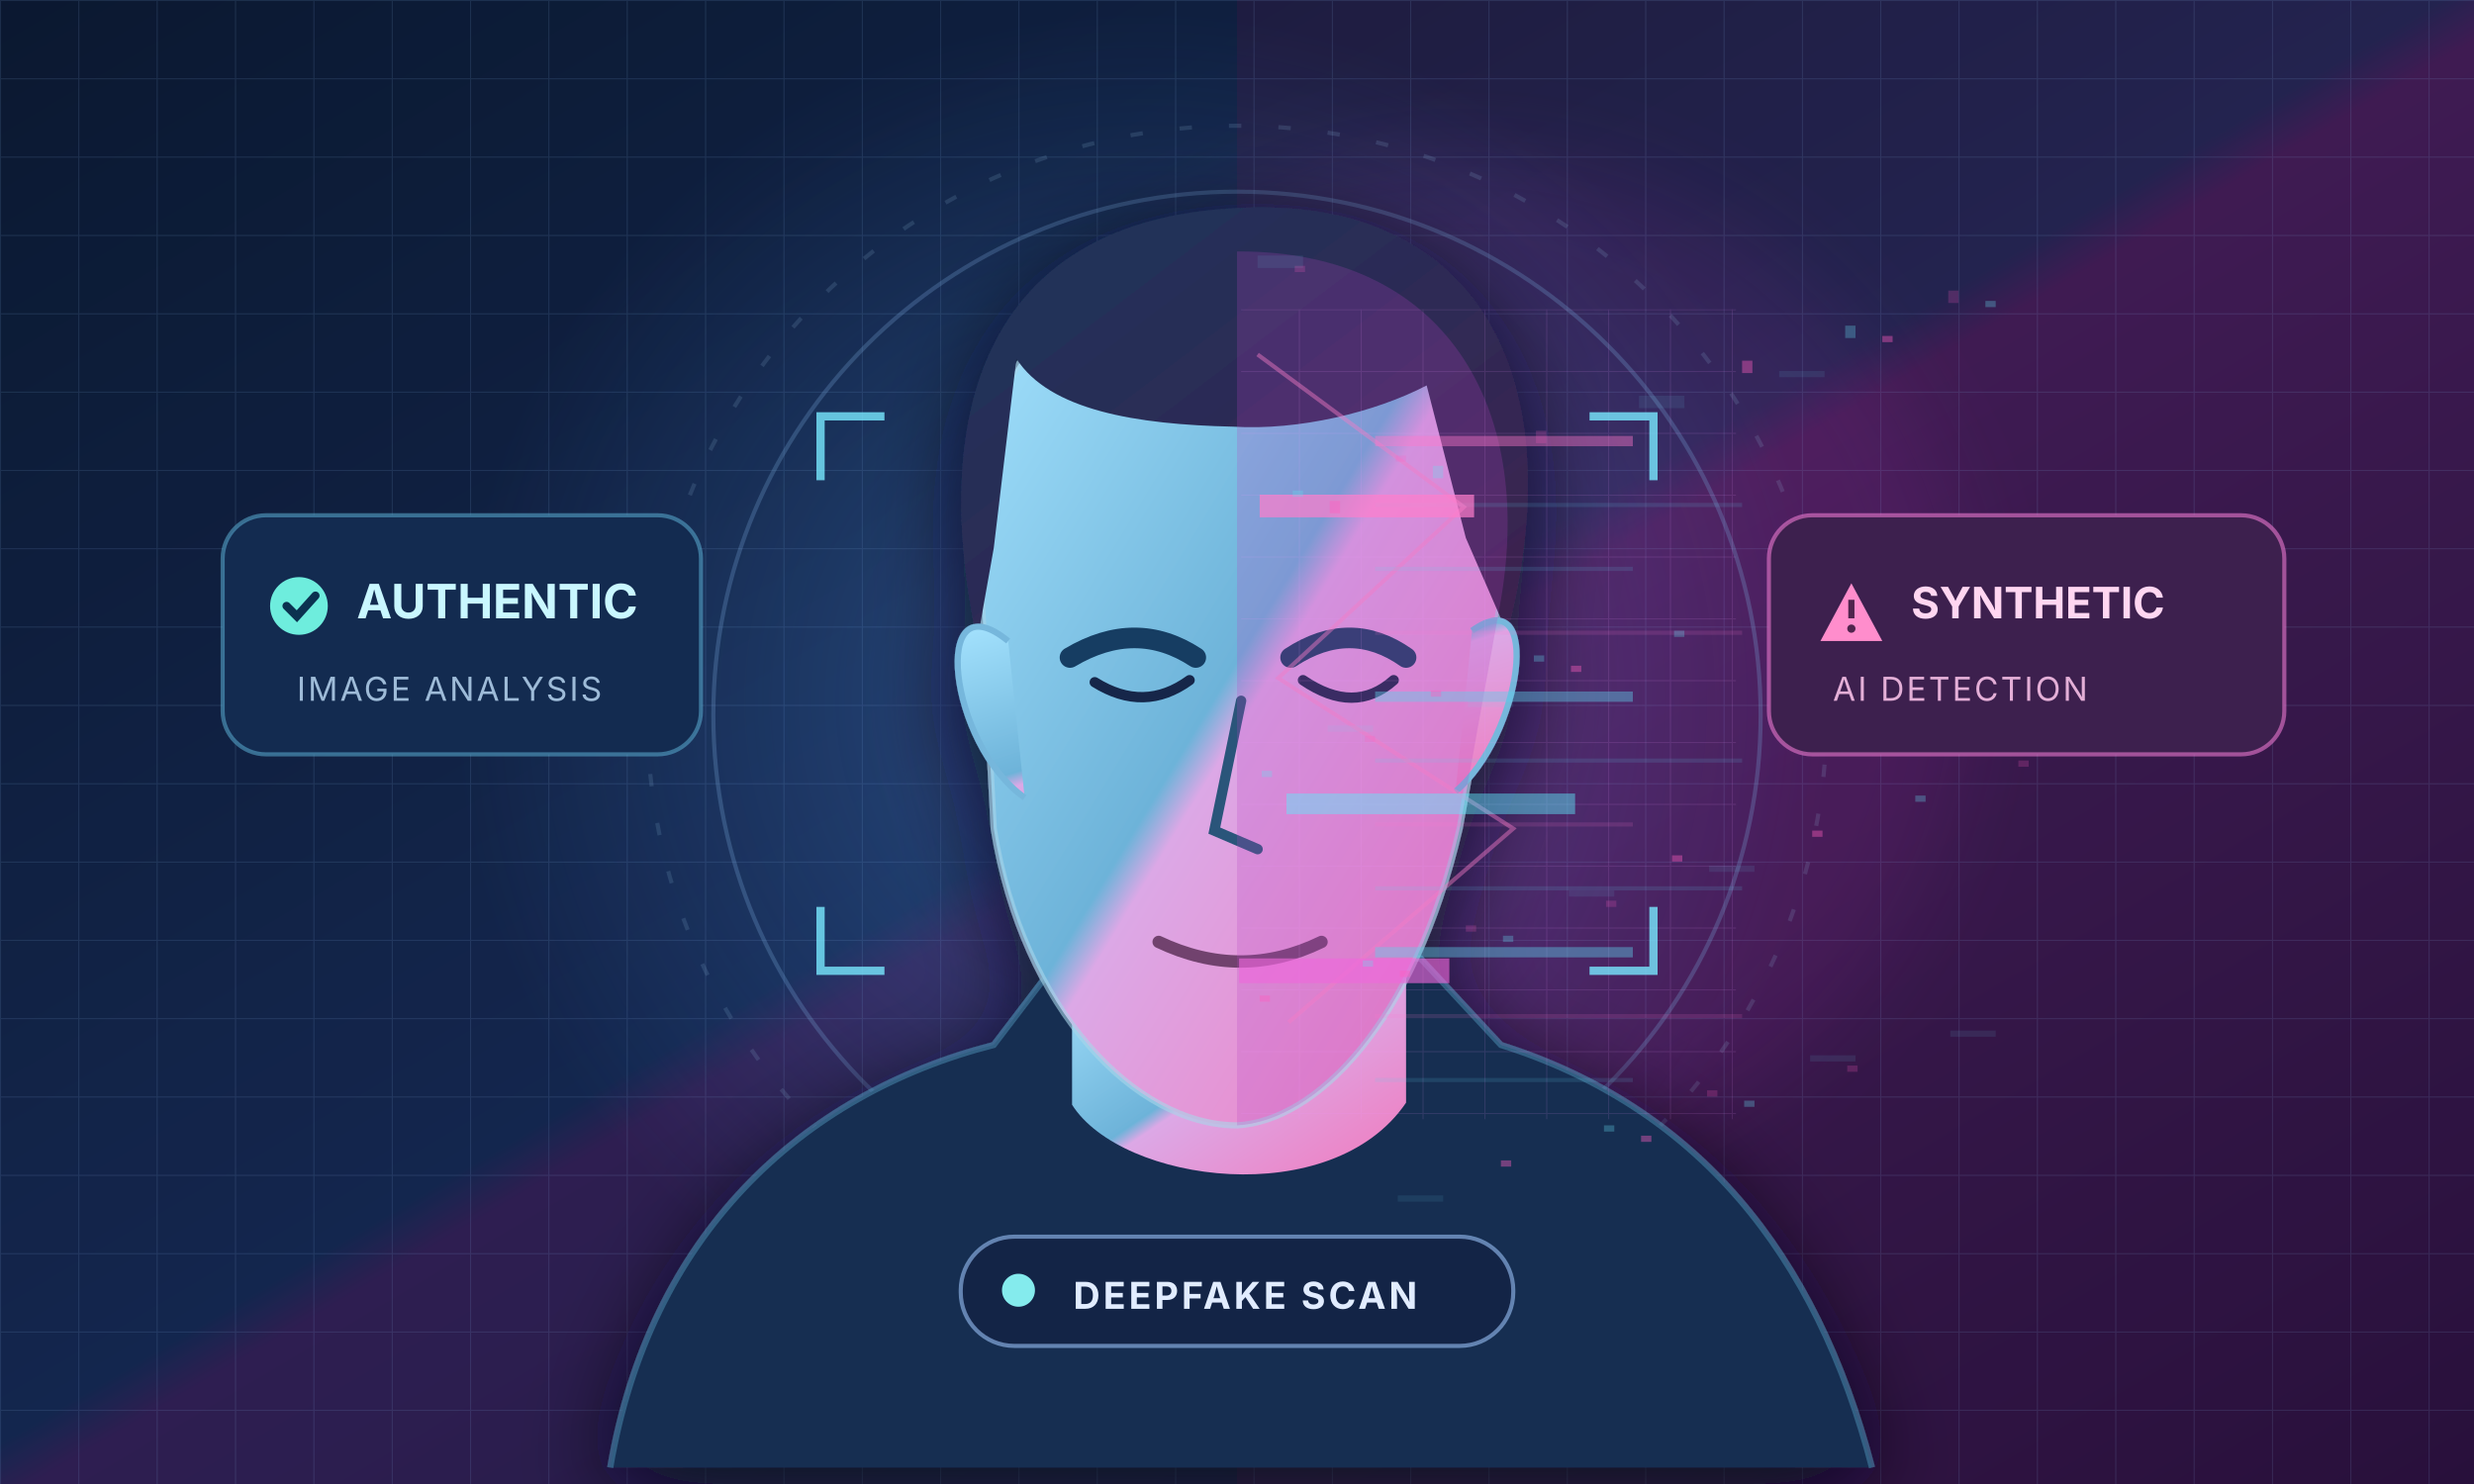
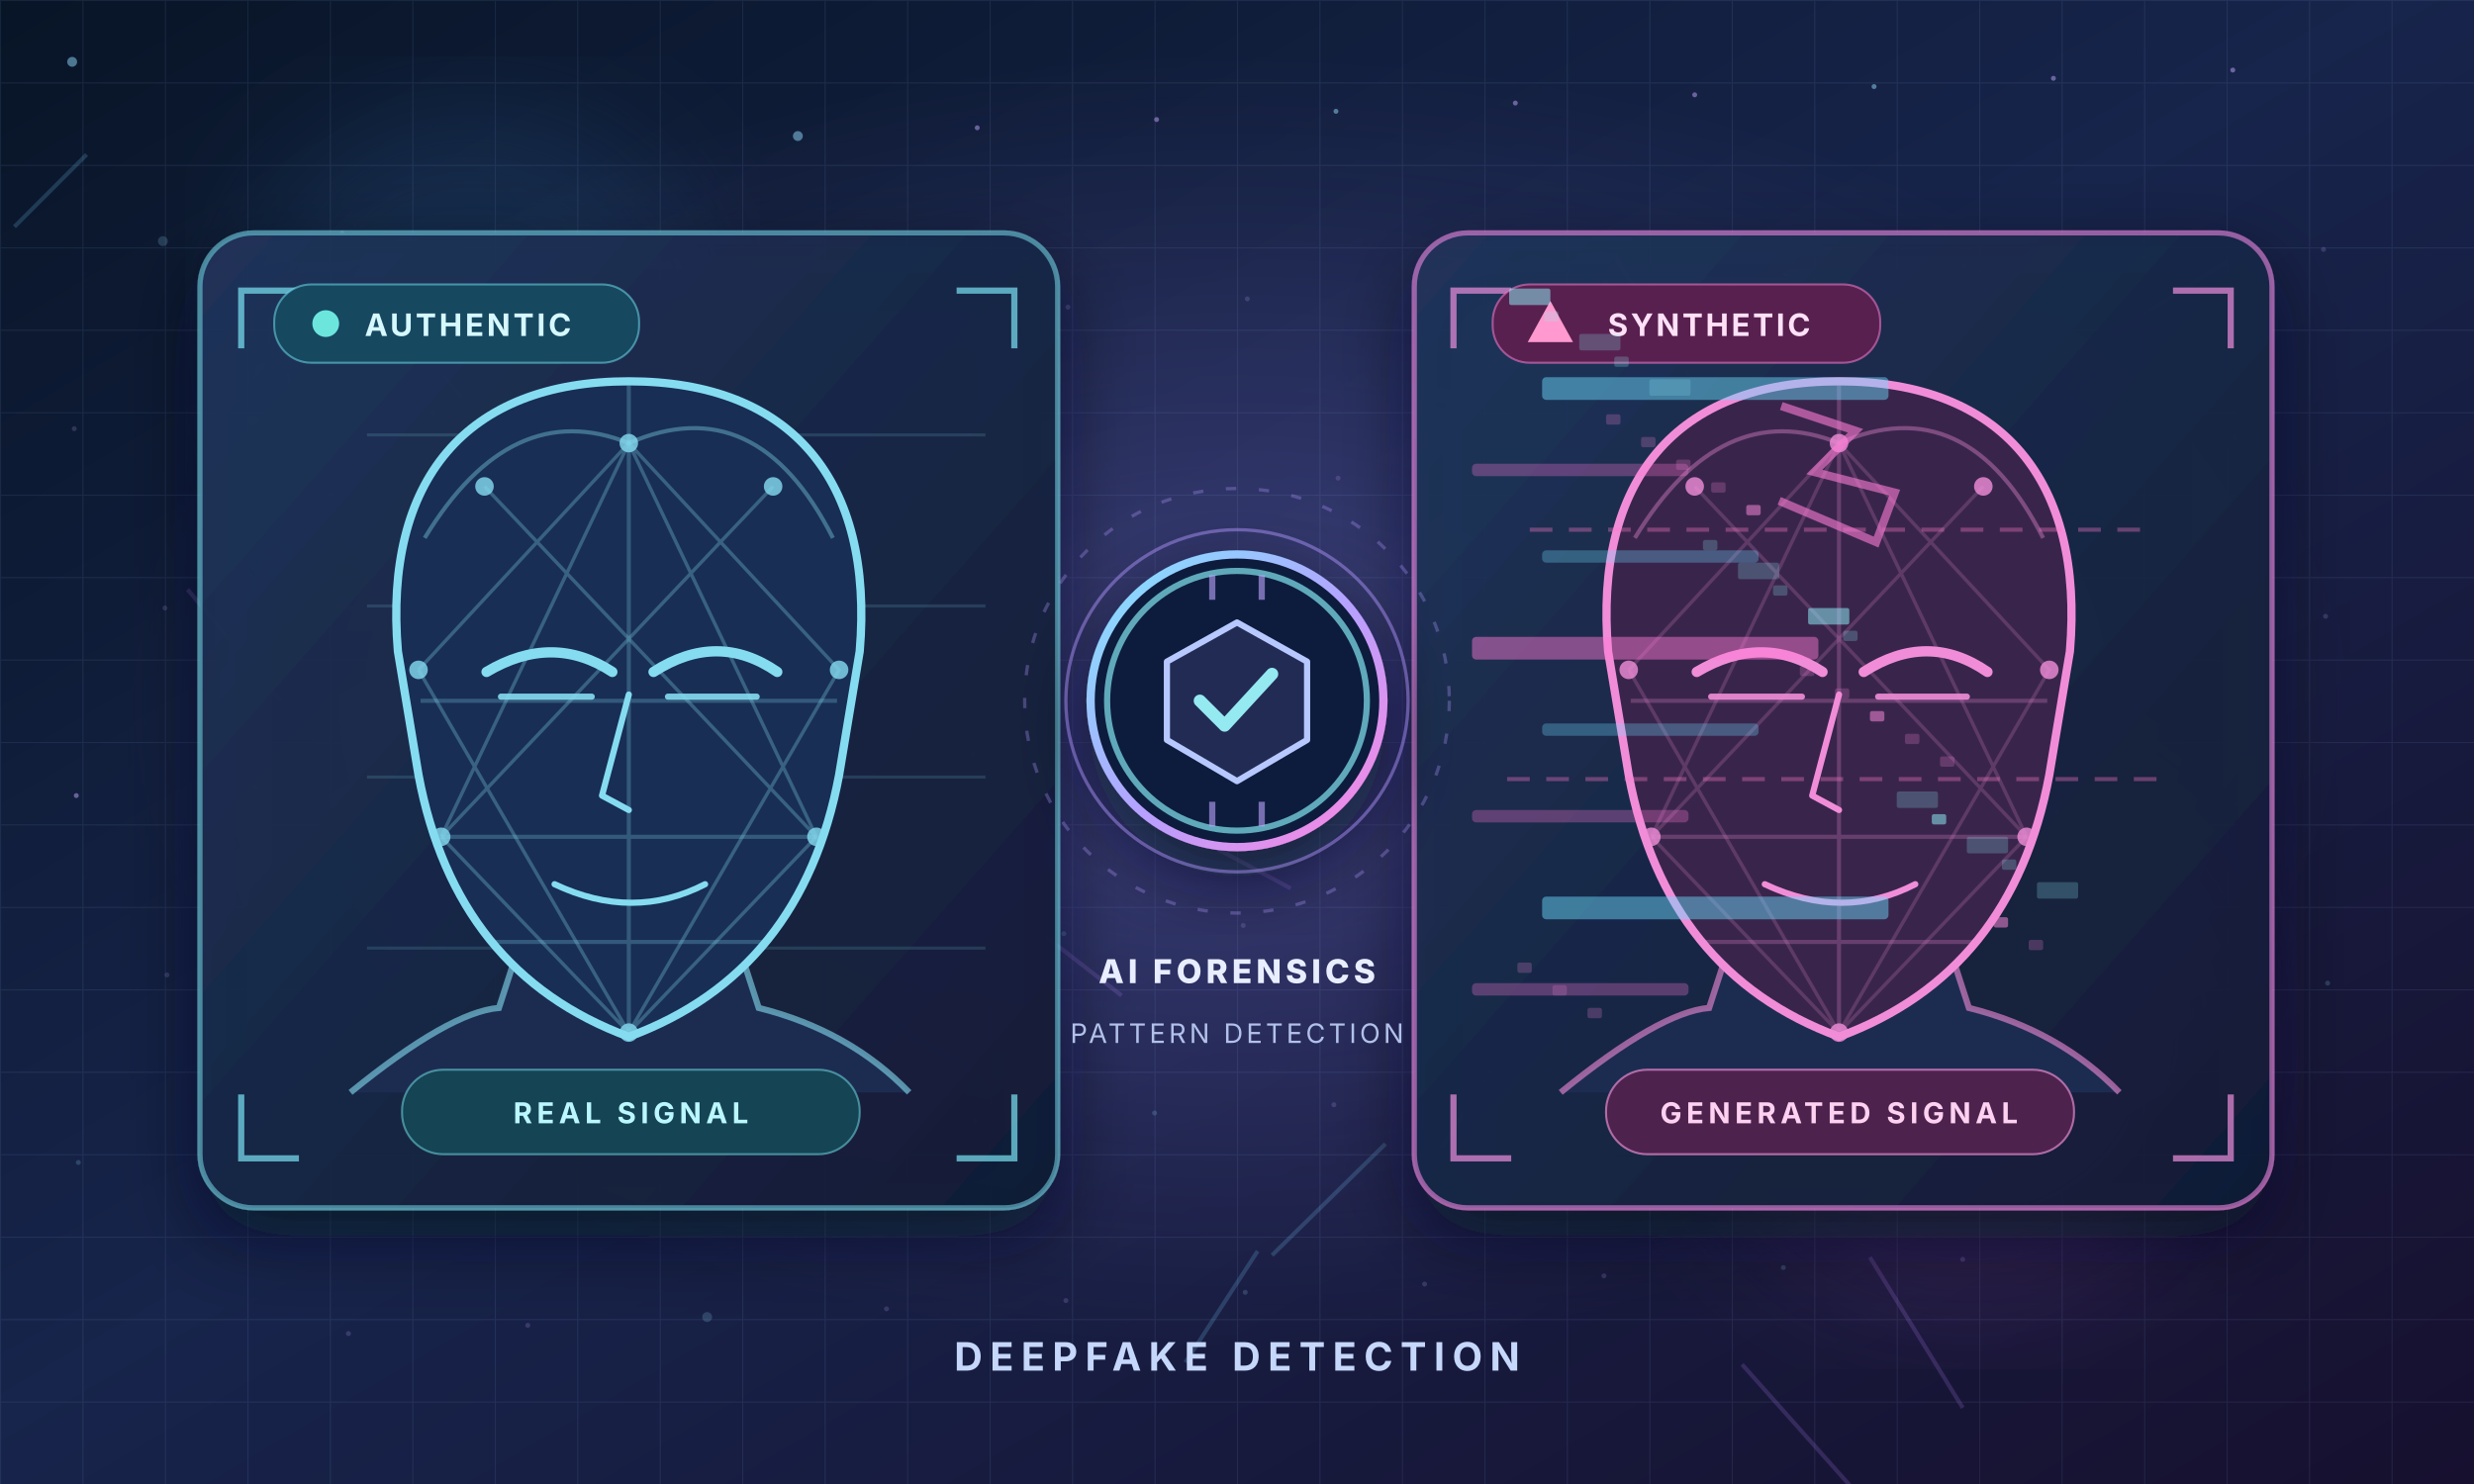
- <svg xmlns="http://www.w3.org/2000/svg" width="1200" height="720" viewBox="0 0 1200 720" role="img" aria-labelledby="title desc">
+ <svg xmlns="http://www.w3.org/2000/svg" width="1200" height="720" viewBox="0 0 1200 720" role="img" aria-labelledby="art-title art-desc">
  <defs>
-     <linearGradient id="bg" x1="0" y1="0" x2="1" y2="1">
-       <stop stop-color="#091328" />
-       <stop offset=".49" stop-color="#13234a" />
-       <stop offset=".51" stop-color="#321a4e" />
-       <stop offset="1" stop-color="#190e34" />
+     <linearGradient id="ground" x1="0" y1="0" x2="1" y2="1">
+       <stop stop-color="#081527" />
+       <stop offset=".48" stop-color="#17244b" />
+       <stop offset="1" stop-color="#17102f" />
    </linearGradient>
-     <linearGradient id="face" x1="0" y1="0" x2="1" y2="1">
-       <stop stop-color="#a6e4ff" />
-       <stop offset=".48" stop-color="#6db3d9" />
-       <stop offset=".52" stop-color="#dca8e6" />
-       <stop offset="1" stop-color="#f17abd" />
+     <linearGradient id="glass" x1="0" y1="0" x2="1" y2="1">
+       <stop stop-color="#20345a" stop-opacity=".94" />
+       <stop offset="1" stop-color="#101a35" stop-opacity=".97" />
    </linearGradient>
-     <linearGradient id="hair" x1="0" y1="0" x2="1" y2="1">
-       <stop stop-color="#1c345b" />
-       <stop offset="1" stop-color="#3e224f" />
+     <linearGradient id="neon" x1="0" y1="0" x2="1" y2="1">
+       <stop stop-color="#7de8ff" />
+       <stop offset=".53" stop-color="#b6a1ff" />
+       <stop offset="1" stop-color="#ff84de" />
    </linearGradient>
-     <linearGradient id="divider" x1="0" y1="0" x2="0" y2="1">
-       <stop stop-color="#8df9ff" stop-opacity="0" />
-       <stop offset=".25" stop-color="#f0efff" />
-       <stop offset=".72" stop-color="#f88fdb" />
-       <stop offset="1" stop-color="#f88fdb" stop-opacity="0" />
-     </linearGradient>
-     <radialGradient id="aura">
-       <stop stop-color="#539bf0" stop-opacity=".33" />
-       <stop offset="1" stop-color="#539bf0" stop-opacity="0" />
+     <radialGradient id="halo">
+       <stop stop-color="#a68bff" stop-opacity=".26" />
+       <stop offset="1" stop-color="#a68bff" stop-opacity="0" />
    </radialGradient>
-     <pattern id="grid" width="38" height="38" patternUnits="userSpaceOnUse">
-       <path d="M38 0H0V38" fill="none" stroke="#8ab8f3" stroke-opacity=".13" />
+     <pattern id="grid" width="40" height="40" patternUnits="userSpaceOnUse">
+       <path d="M40 0H0V40" fill="none" stroke="#9bbaf6" stroke-width="1" stroke-opacity=".10" />
    </pattern>
-     <pattern id="pixels" width="30" height="30" patternUnits="userSpaceOnUse">
-       <path d="M30 0H0V30" fill="none" stroke="#f09aff" stroke-opacity=".20" />
-     </pattern>
-     <clipPath id="real">
-       <rect x="0" y="0" width="600" height="720" />
-     </clipPath>
-     <clipPath id="fake">
-       <rect x="600" y="0" width="600" height="720" />
-     </clipPath>
    <filter id="shadow" x="-30%" y="-30%" width="160%" height="160%">
-       <feDropShadow dx="0" dy="12" stdDeviation="22" flood-color="#03081f" flood-opacity=".8" />
+       <feDropShadow dx="0" dy="14" stdDeviation="18" flood-color="#03091d" flood-opacity=".62" />
    </filter>
-     <filter id="glow">
-       <feGaussianBlur stdDeviation="22" />
+     <filter id="blur">
+       <feGaussianBlur stdDeviation="30" />
    </filter>
  </defs>
-   <rect width="1200" height="720" fill="url(#bg)" />
-   <path d="M0 0H600V720H0z" fill="#173b66" opacity=".14" />
-   <path d="M600 0H1200V720H600z" fill="#a12379" opacity=".11" />
+   <rect width="1200" height="720" fill="url(#ground)" />
  <rect width="1200" height="720" fill="url(#grid)" />
-   <circle cx="555" cy="340" r="335" fill="url(#aura)" />
-   <circle cx="708" cy="322" r="247" fill="#d93ad0" opacity=".10" filter="url(#glow)" />
-   <circle cx="600" cy="347" r="254" fill="none" stroke="#78a6d9" stroke-opacity=".28" stroke-width="2" />
-   <circle cx="600" cy="347" r="286" fill="none" stroke="#95bbdd" stroke-opacity=".16" stroke-width="2" stroke-dasharray="6 18" />
+   <ellipse cx="600" cy="340" rx="540" ry="315" fill="url(#halo)" />
+   <circle cx="229" cy="167" r="116" fill="#4b9fec" opacity=".13" filter="url(#blur)" />
+   <circle cx="955" cy="502" r="135" fill="#bb59c9" opacity=".14" filter="url(#blur)" />
+   <circle cx="35" cy="30" r="2.4" fill="#97dfff" opacity=".48" />
+   <circle cx="166" cy="113" r="1.2" fill="#c6a9ff" opacity=".19" />
+   <circle cx="297" cy="196" r="1.2" fill="#c6a9ff" opacity=".19" />
+   <circle cx="428" cy="279" r="1.2" fill="#97dfff" opacity=".19" />
+   <circle cx="559" cy="362" r="1.2" fill="#c6a9ff" opacity=".48" />
+   <circle cx="690" cy="445" r="1.2" fill="#c6a9ff" opacity=".19" />
+   <circle cx="821" cy="528" r="1.2" fill="#97dfff" opacity=".19" />
+   <circle cx="952" cy="611" r="1.2" fill="#c6a9ff" opacity=".19" />
+   <circle cx="1083" cy="34" r="1.2" fill="#c6a9ff" opacity=".48" />
+   <circle cx="79" cy="117" r="2.4" fill="#97dfff" opacity=".19" />
+   <circle cx="210" cy="200" r="1.2" fill="#c6a9ff" opacity=".19" />
+   <circle cx="341" cy="283" r="1.2" fill="#c6a9ff" opacity=".19" />
+   <circle cx="472" cy="366" r="1.2" fill="#97dfff" opacity=".48" />
+   <circle cx="603" cy="449" r="1.2" fill="#c6a9ff" opacity=".19" />
+   <circle cx="734" cy="532" r="1.2" fill="#c6a9ff" opacity=".19" />
+   <circle cx="865" cy="615" r="1.2" fill="#97dfff" opacity=".19" />
+   <circle cx="996" cy="38" r="1.2" fill="#c6a9ff" opacity=".48" />
+   <circle cx="1127" cy="121" r="1.2" fill="#c6a9ff" opacity=".19" />
+   <circle cx="123" cy="204" r="2.4" fill="#97dfff" opacity=".19" />
+   <circle cx="254" cy="287" r="1.2" fill="#c6a9ff" opacity=".19" />
+   <circle cx="385" cy="370" r="1.2" fill="#c6a9ff" opacity=".48" />
+   <circle cx="516" cy="453" r="1.2" fill="#97dfff" opacity=".19" />
+   <circle cx="647" cy="536" r="1.2" fill="#c6a9ff" opacity=".19" />
+   <circle cx="778" cy="619" r="1.2" fill="#c6a9ff" opacity=".19" />
+   <circle cx="909" cy="42" r="1.2" fill="#97dfff" opacity=".48" />
+   <circle cx="1040" cy="125" r="1.2" fill="#c6a9ff" opacity=".19" />
+   <circle cx="36" cy="208" r="1.2" fill="#c6a9ff" opacity=".19" />
+   <circle cx="167" cy="291" r="2.4" fill="#97dfff" opacity=".19" />
+   <circle cx="298" cy="374" r="1.2" fill="#c6a9ff" opacity=".48" />
+   <circle cx="429" cy="457" r="1.2" fill="#c6a9ff" opacity=".19" />
+   <circle cx="560" cy="540" r="1.2" fill="#97dfff" opacity=".19" />
+   <circle cx="691" cy="623" r="1.2" fill="#c6a9ff" opacity=".19" />
+   <circle cx="822" cy="46" r="1.2" fill="#c6a9ff" opacity=".48" />
+   <circle cx="953" cy="129" r="1.2" fill="#97dfff" opacity=".19" />
+   <circle cx="1084" cy="212" r="1.2" fill="#c6a9ff" opacity=".19" />
+   <circle cx="80" cy="295" r="1.2" fill="#c6a9ff" opacity=".19" />
+   <circle cx="211" cy="378" r="2.4" fill="#97dfff" opacity=".48" />
+   <circle cx="342" cy="461" r="1.2" fill="#c6a9ff" opacity=".19" />
+   <circle cx="473" cy="544" r="1.2" fill="#c6a9ff" opacity=".19" />
+   <circle cx="604" cy="627" r="1.2" fill="#97dfff" opacity=".19" />
+   <circle cx="735" cy="50" r="1.2" fill="#c6a9ff" opacity=".48" />
+   <circle cx="866" cy="133" r="1.2" fill="#c6a9ff" opacity=".19" />
+   <circle cx="997" cy="216" r="1.2" fill="#97dfff" opacity=".19" />
+   <circle cx="1128" cy="299" r="1.2" fill="#c6a9ff" opacity=".19" />
+   <circle cx="124" cy="382" r="1.2" fill="#c6a9ff" opacity=".48" />
+   <circle cx="255" cy="465" r="2.4" fill="#97dfff" opacity=".19" />
+   <circle cx="386" cy="548" r="1.2" fill="#c6a9ff" opacity=".19" />
+   <circle cx="517" cy="631" r="1.2" fill="#c6a9ff" opacity=".19" />
+   <circle cx="648" cy="54" r="1.2" fill="#97dfff" opacity=".48" />
+   <circle cx="779" cy="137" r="1.2" fill="#c6a9ff" opacity=".19" />
+   <circle cx="910" cy="220" r="1.2" fill="#c6a9ff" opacity=".19" />
+   <circle cx="1041" cy="303" r="1.2" fill="#97dfff" opacity=".19" />
+   <circle cx="37" cy="386" r="1.2" fill="#c6a9ff" opacity=".48" />
+   <circle cx="168" cy="469" r="1.2" fill="#c6a9ff" opacity=".19" />
+   <circle cx="299" cy="552" r="2.4" fill="#97dfff" opacity=".19" />
+   <circle cx="430" cy="635" r="1.2" fill="#c6a9ff" opacity=".19" />
+   <circle cx="561" cy="58" r="1.2" fill="#c6a9ff" opacity=".48" />
+   <circle cx="692" cy="141" r="1.2" fill="#97dfff" opacity=".19" />
+   <circle cx="823" cy="224" r="1.2" fill="#c6a9ff" opacity=".19" />
+   <circle cx="954" cy="307" r="1.2" fill="#c6a9ff" opacity=".19" />
+   <circle cx="1085" cy="390" r="1.2" fill="#97dfff" opacity=".48" />
+   <circle cx="81" cy="473" r="1.2" fill="#c6a9ff" opacity=".19" />
+   <circle cx="212" cy="556" r="1.2" fill="#c6a9ff" opacity=".19" />
+   <circle cx="343" cy="639" r="2.4" fill="#97dfff" opacity=".19" />
+   <circle cx="474" cy="62" r="1.2" fill="#c6a9ff" opacity=".48" />
+   <circle cx="605" cy="145" r="1.2" fill="#c6a9ff" opacity=".19" />
+   <circle cx="736" cy="228" r="1.2" fill="#97dfff" opacity=".19" />
+   <circle cx="867" cy="311" r="1.2" fill="#c6a9ff" opacity=".19" />
+   <circle cx="998" cy="394" r="1.2" fill="#c6a9ff" opacity=".48" />
+   <circle cx="1129" cy="477" r="1.2" fill="#97dfff" opacity=".19" />
+   <circle cx="125" cy="560" r="1.2" fill="#c6a9ff" opacity=".19" />
+   <circle cx="256" cy="643" r="1.2" fill="#c6a9ff" opacity=".19" />
+   <circle cx="387" cy="66" r="2.4" fill="#97dfff" opacity=".48" />
+   <circle cx="518" cy="149" r="1.2" fill="#c6a9ff" opacity=".19" />
+   <circle cx="649" cy="232" r="1.2" fill="#c6a9ff" opacity=".19" />
+   <circle cx="780" cy="315" r="1.2" fill="#97dfff" opacity=".19" />
+   <circle cx="911" cy="398" r="1.2" fill="#c6a9ff" opacity=".48" />
+   <circle cx="1042" cy="481" r="1.2" fill="#c6a9ff" opacity=".19" />
+   <circle cx="38" cy="564" r="1.2" fill="#97dfff" opacity=".19" />
+   <circle cx="169" cy="647" r="1.2" fill="#c6a9ff" opacity=".19" />
+   <path d="M42 75l-35 35" stroke="#76cbf8" opacity=".2" stroke-width="2" />
+   <path d="M215 182l45 54" stroke="#b07ef1" opacity=".2" stroke-width="2" />
+   <path d="M388 289l-55 73" stroke="#76cbf8" opacity=".2" stroke-width="2" />
+   <path d="M561 396l65 35" stroke="#b07ef1" opacity=".2" stroke-width="2" />
+   <path d="M734 503l-35 54" stroke="#76cbf8" opacity=".2" stroke-width="2" />
+   <path d="M907 610l45 73" stroke="#b07ef1" opacity=".2" stroke-width="2" />
+   <path d="M1080 127l-55 35" stroke="#76cbf8" opacity=".2" stroke-width="2" />
+   <path d="M153 234l65 54" stroke="#b07ef1" opacity=".2" stroke-width="2" />
+   <path d="M326 341l-35 73" stroke="#76cbf8" opacity=".2" stroke-width="2" />
+   <path d="M499 448l45 35" stroke="#b07ef1" opacity=".2" stroke-width="2" />
+   <path d="M672 555l-55 54" stroke="#76cbf8" opacity=".2" stroke-width="2" />
+   <path d="M845 662l65 73" stroke="#b07ef1" opacity=".2" stroke-width="2" />
+   <path d="M1018 179l-35 35" stroke="#76cbf8" opacity=".2" stroke-width="2" />
+   <path d="M91 286l45 54" stroke="#b07ef1" opacity=".2" stroke-width="2" />
+   <path d="M264 393l-55 73" stroke="#76cbf8" opacity=".2" stroke-width="2" />
+   <path d="M437 500l65 35" stroke="#b07ef1" opacity=".2" stroke-width="2" />
+   <path d="M610 607l-35 54" stroke="#76cbf8" opacity=".2" stroke-width="2" />
+   <path d="M783 124l45 73" stroke="#b07ef1" opacity=".2" stroke-width="2" />
  <g font-family="Inter,Segoe UI,Arial,sans-serif">
-     <g filter="url(#shadow)">
-       <path d="M296 712c19-112 92-181 186-205l32-42h175l39 42c95 30 153 101 180 205" fill="#172d51" stroke="#4d96ba" stroke-opacity=".48" stroke-width="3" />
-       <path d="M520 460v76c24 38 126 52 162-1v-73" fill="url(#face)" />
-       <path d="M476 287c-13-87 28-165 125-165 100 0 143 75 127 169l-20 111c-22 95-70 142-108 144-49 0-104-56-118-144z" fill="url(#face)" stroke="#a9d5e9" stroke-opacity=".6" stroke-width="3" />
-       <path d="M474 311c-25-118 9-204 125-210 120-7 164 85 132 206l-20-46-19-74c-25 13-62 22-94 20-47-1-89-8-105-33l-11 92z" fill="url(#hair)" />
-       <path d="M489 311c-38-31-29 50 8 76M714 306c35-25 24 51-8 78" fill="url(#face)" stroke="#76b7dc" stroke-width="3" />
-       <path d="M519 319q32-19 61 0M626 319q29-19 56 0" fill="none" stroke="#153d62" stroke-width="10" stroke-linecap="round" />
-       <path d="M531 331q24 15 46-1M632 330q25 17 44 0" fill="none" stroke="#142749" stroke-width="5" stroke-linecap="round" />
-       <path d="M602 340l-13 63 21 9" fill="none" stroke="#29547a" stroke-width="5" stroke-linecap="round" />
-       <path d="M562 457q40 19 79 0" fill="none" stroke="#71436e" stroke-width="6" stroke-linecap="round" />
+     <rect x="97" y="113" width="416" height="473" rx="26" fill="url(#glass)" stroke="#74d6e7" stroke-opacity=".55" stroke-width="2.5" filter="url(#shadow)" />
+     <rect x="686" y="113" width="416" height="473" rx="26" fill="url(#glass)" stroke="#e786dc" stroke-opacity=".60" stroke-width="2.5" filter="url(#shadow)" />
+     <path d="M117 169v-28h28M492 169v-28h-28M117 531v31h28M492 531v31h-28" fill="none" stroke="#7ae3f4" stroke-width="3" opacity=".7" />
+     <path d="M705 169v-28h28M1082 169v-28h-28M705 531v31h28M1082 531v31h-28" fill="none" stroke="#ed8fdb" stroke-width="3" opacity=".7" />
+     <rect x="133" y="138" width="177" height="38" rx="18" fill="#164860" stroke="#6ddceb" stroke-opacity=".54" />
+     <circle cx="158" cy="157" r="6.5" fill="#6ce6dd" />
+     <text x="227" y="163" text-anchor="middle" font-size="15" font-weight="750" letter-spacing="1.4" fill="#d6f8ff">AUTHENTIC</text>
+     <rect x="724" y="138" width="188" height="38" rx="18" fill="#58204e" stroke="#ee7aca" stroke-opacity=".57" />
+     <path d="M752 146l11 20h-22z" fill="#ff99cf" />
+     <text x="829" y="163" text-anchor="middle" font-size="15" font-weight="750" letter-spacing="1.3" fill="#ffe1f7">SYNTHETIC</text>
+     <path d="M178 211h300" stroke="#81dbee" stroke-width="1.5" opacity=".15" />
+     <path d="M178 294h300" stroke="#81dbee" stroke-width="1.5" opacity=".15" />
+     <path d="M178 377h300" stroke="#81dbee" stroke-width="1.5" opacity=".15" />
+     <path d="M178 460h300" stroke="#81dbee" stroke-width="1.5" opacity=".15" />
+     <g transform="translate(305 337)">
+       <path d="M-135 193q48-39 72-41l11-34h104l11 34q44 11 73 41" fill="#1c2c51" stroke="#85dcf1" stroke-width="3" stroke-opacity=".6" />
+       <path d="M0-152C-79-152-119-104-112-21l10 60q18 96 102 127q84-31 102-127l10-60C119-104 79-152 0-152Z" fill="#182e54" stroke="#85dcf1" stroke-width="4" stroke-linejoin="round" />
+       <path d="M-99-76Q-57-145 0-122Q62-149 99-76" fill="none" stroke="#85dcf1" stroke-opacity=".38" stroke-width="2" />
+       <path d="M-101 3H101M-91 69H91M-65 120H65M0-151V163" fill="none" stroke="#85dcf1" opacity=".25" stroke-width="2" />
+       <path d="M-102-12L0-122L102-12L0 164L-102-12M-91 69L0-122L91 69L0 164L-91 69M-70-101L91 69M70-101L-91 69" fill="none" stroke="#85dcf1" opacity=".29" stroke-width="1.7" />
+       <path d="M-69-11q32-19 61 0M12-11q31-20 60 0" stroke="#85dcf1" stroke-width="5" fill="none" stroke-linecap="round" />
+       <path d="M-62 1h44M19 1h43" stroke="#85dcf1" stroke-opacity=".9" stroke-width="3" stroke-linecap="round" />
+       <path d="M0 0l-13 49 13 7" stroke="#85dcf1" stroke-width="3" fill="none" stroke-linecap="round" stroke-linejoin="round" />
+       <path d="M-36 92q38 18 73 0" stroke="#85dcf1" stroke-width="3" fill="none" stroke-linecap="round" />
+       <circle cx="-102" cy="-12" r="4.5" fill="#85dcf1" opacity=".8" />
+       <circle cx="0" cy="-122" r="4.5" fill="#85dcf1" opacity=".8" />
+       <circle cx="102" cy="-12" r="4.5" fill="#85dcf1" opacity=".8" />
+       <circle cx="0" cy="164" r="4.5" fill="#85dcf1" opacity=".8" />
+       <circle cx="-91" cy="69" r="4.5" fill="#85dcf1" opacity=".8" />
+       <circle cx="91" cy="69" r="4.5" fill="#85dcf1" opacity=".8" />
+       <circle cx="-70" cy="-101" r="4.5" fill="#85dcf1" opacity=".8" />
+       <circle cx="70" cy="-101" r="4.5" fill="#85dcf1" opacity=".8" />
    </g>
-     <g clip-path="url(#fake)">
-       <path d="M476 287c-13-87 28-165 125-165 100 0 143 75 127 169l-20 111c-22 95-70 142-108 144-49 0-104-56-118-144z" fill="#b342c3" opacity=".23" />
-       <rect x="602" y="150" width="240" height="393" fill="url(#pixels)" opacity=".6" />
-       <path d="M610 172l100 74-90 83 114 73-109 94" stroke="#f47bc6" stroke-width="2" fill="none" opacity=".45" />
-       <path d="M667 214h125" stroke="#ff76ca" stroke-width="5" opacity="0.42" />
-       <path d="M667 245h178" stroke="#5fcde9" stroke-width="2" opacity="0.14" />
-       <path d="M667 276h125" stroke="#5fcde9" stroke-width="2" opacity="0.14" />
-       <path d="M667 307h178" stroke="#ff76ca" stroke-width="2" opacity="0.14" />
-       <path d="M667 338h125" stroke="#5fcde9" stroke-width="5" opacity="0.42" />
-       <path d="M667 369h178" stroke="#5fcde9" stroke-width="2" opacity="0.14" />
-       <path d="M667 400h125" stroke="#ff76ca" stroke-width="2" opacity="0.14" />
-       <path d="M667 431h178" stroke="#5fcde9" stroke-width="2" opacity="0.14" />
-       <path d="M667 462h125" stroke="#5fcde9" stroke-width="5" opacity="0.42" />
-       <path d="M667 493h178" stroke="#ff76ca" stroke-width="2" opacity="0.14" />
-       <path d="M667 524h125" stroke="#5fcde9" stroke-width="2" opacity="0.14" />
-       <rect x="611" y="240" width="104" height="11" fill="#ff7ecc" opacity=".7" />
-       <rect x="624" y="385" width="140" height="10" fill="#5deafa" opacity=".46" />
-       <rect x="601" y="465" width="102" height="12" fill="#ef67db" opacity=".62" />
+     <g transform="translate(892 337)">
+       <path d="M-135 193q48-39 72-41l11-34h104l11 34q44 11 73 41" fill="#1c2c51" stroke="#f18dd8" stroke-width="3" stroke-opacity=".6" />
+       <path d="M0-152C-79-152-119-104-112-21l10 60q18 96 102 127q84-31 102-127l10-60C119-104 79-152 0-152Z" fill="#39254b" stroke="#f18dd8" stroke-width="4" stroke-linejoin="round" />
+       <path d="M-99-76Q-57-145 0-122Q62-149 99-76" fill="none" stroke="#f18dd8" stroke-opacity=".38" stroke-width="2" />
+       <path d="M-101 3H101M-91 69H91M-65 120H65M0-151V163" fill="none" stroke="#f18dd8" opacity=".25" stroke-width="2" />
+       <path d="M-102-12L0-122L102-12L0 164L-102-12M-91 69L0-122L91 69L0 164L-91 69M-70-101L91 69M70-101L-91 69" fill="none" stroke="#f18dd8" opacity=".2" stroke-width="1.7" />
+       <path d="M-69-11q32-19 61 0M12-11q31-20 60 0" stroke="#f18dd8" stroke-width="5" fill="none" stroke-linecap="round" />
+       <path d="M-62 1h44M19 1h43" stroke="#f18dd8" stroke-opacity=".9" stroke-width="3" stroke-linecap="round" />
+       <path d="M0 0l-13 49 13 7" stroke="#f18dd8" stroke-width="3" fill="none" stroke-linecap="round" stroke-linejoin="round" />
+       <path d="M-36 92q38 18 73 0" stroke="#f18dd8" stroke-width="3" fill="none" stroke-linecap="round" />
+       <circle cx="-102" cy="-12" r="4.5" fill="#f18dd8" opacity=".8" />
+       <circle cx="0" cy="-122" r="4.5" fill="#f18dd8" opacity=".8" />
+       <circle cx="102" cy="-12" r="4.5" fill="#f18dd8" opacity=".8" />
+       <circle cx="0" cy="164" r="4.5" fill="#f18dd8" opacity=".8" />
+       <circle cx="-91" cy="69" r="4.5" fill="#f18dd8" opacity=".8" />
+       <circle cx="91" cy="69" r="4.5" fill="#f18dd8" opacity=".8" />
+       <circle cx="-70" cy="-101" r="4.5" fill="#f18dd8" opacity=".8" />
+       <circle cx="70" cy="-101" r="4.5" fill="#f18dd8" opacity=".8" />
    </g>
-     <rect x="610" y="124" width="22" height="6" fill="#66dbed" opacity="0.1" />
-     <rect x="677" y="221" width="5" height="3" fill="#ff5cbe" opacity="0.2" />
-     <rect x="744" y="318" width="5" height="3" fill="#66dbed" opacity="0.3" />
-     <rect x="811" y="415" width="5" height="3" fill="#ff5cbe" opacity="0.4" />
-     <rect x="878" y="512" width="22" height="3" fill="#66dbed" opacity="0.1" />
-     <rect x="945" y="141" width="5" height="6" fill="#ff5cbe" opacity="0.2" />
-     <rect x="627" y="238" width="5" height="3" fill="#66dbed" opacity="0.3" />
-     <rect x="694" y="335" width="5" height="3" fill="#ff5cbe" opacity="0.4" />
-     <rect x="761" y="432" width="22" height="3" fill="#66dbed" opacity="0.1" />
-     <rect x="828" y="529" width="5" height="3" fill="#ff5cbe" opacity="0.2" />
-     <rect x="895" y="158" width="5" height="6" fill="#66dbed" opacity="0.3" />
-     <rect x="962" y="255" width="5" height="3" fill="#ff5cbe" opacity="0.4" />
-     <rect x="644" y="352" width="22" height="3" fill="#66dbed" opacity="0.1" />
-     <rect x="711" y="449" width="5" height="3" fill="#ff5cbe" opacity="0.2" />
-     <rect x="778" y="546" width="5" height="3" fill="#66dbed" opacity="0.3" />
-     <rect x="845" y="175" width="5" height="6" fill="#ff5cbe" opacity="0.4" />
-     <rect x="912" y="272" width="22" height="3" fill="#66dbed" opacity="0.1" />
-     <rect x="979" y="369" width="5" height="3" fill="#ff5cbe" opacity="0.2" />
-     <rect x="661" y="466" width="5" height="3" fill="#66dbed" opacity="0.3" />
-     <rect x="728" y="563" width="5" height="3" fill="#ff5cbe" opacity="0.4" />
-     <rect x="795" y="192" width="22" height="6" fill="#66dbed" opacity="0.1" />
-     <rect x="862" y="289" width="5" height="3" fill="#ff5cbe" opacity="0.2" />
-     <rect x="929" y="386" width="5" height="3" fill="#66dbed" opacity="0.3" />
-     <rect x="611" y="483" width="5" height="3" fill="#ff5cbe" opacity="0.4" />
-     <rect x="678" y="580" width="22" height="3" fill="#66dbed" opacity="0.1" />
-     <rect x="745" y="209" width="5" height="6" fill="#ff5cbe" opacity="0.2" />
-     <rect x="812" y="306" width="5" height="3" fill="#66dbed" opacity="0.3" />
-     <rect x="879" y="403" width="5" height="3" fill="#ff5cbe" opacity="0.4" />
-     <rect x="946" y="500" width="22" height="3" fill="#66dbed" opacity="0.1" />
-     <rect x="628" y="129" width="5" height="3" fill="#ff5cbe" opacity="0.2" />
-     <rect x="695" y="226" width="5" height="6" fill="#66dbed" opacity="0.3" />
-     <rect x="762" y="323" width="5" height="3" fill="#ff5cbe" opacity="0.4" />
-     <rect x="829" y="420" width="22" height="3" fill="#66dbed" opacity="0.1" />
-     <rect x="896" y="517" width="5" height="3" fill="#ff5cbe" opacity="0.2" />
-     <rect x="963" y="146" width="5" height="3" fill="#66dbed" opacity="0.3" />
-     <rect x="645" y="243" width="5" height="6" fill="#ff5cbe" opacity="0.4" />
-     <rect x="712" y="340" width="22" height="3" fill="#66dbed" opacity="0.1" />
-     <rect x="779" y="437" width="5" height="3" fill="#ff5cbe" opacity="0.2" />
-     <rect x="846" y="534" width="5" height="3" fill="#66dbed" opacity="0.3" />
-     <rect x="913" y="163" width="5" height="3" fill="#ff5cbe" opacity="0.4" />
-     <rect x="980" y="260" width="22" height="6" fill="#66dbed" opacity="0.1" />
-     <rect x="662" y="357" width="5" height="3" fill="#ff5cbe" opacity="0.2" />
-     <rect x="729" y="454" width="5" height="3" fill="#66dbed" opacity="0.3" />
-     <rect x="796" y="551" width="5" height="3" fill="#ff5cbe" opacity="0.4" />
-     <rect x="863" y="180" width="22" height="3" fill="#66dbed" opacity="0.1" />
-     <rect x="930" y="277" width="5" height="6" fill="#ff5cbe" opacity="0.2" />
-     <rect x="612" y="374" width="5" height="3" fill="#66dbed" opacity="0.3" />
-     <rect x="679" y="471" width="5" height="3" fill="#ff5cbe" opacity="0.4" />
-     <path d="M600 90V636" stroke="url(#divider)" stroke-width="7" />
-     <g stroke="#78e9ff" stroke-width="4" opacity=".8" fill="none">
-       <path d="M398 233v-31h31M802 233v-31h-31M398 440v31h31M802 440v31h-31" />
+     <g opacity=".8">
+       <rect x="748" y="183" width="168" height="11" rx="2" fill="#6fdbff" opacity=".58" />
+       <rect x="714" y="225" width="105" height="6" rx="2" fill="#ff78d5" opacity=".37" />
+       <rect x="748" y="267" width="105" height="6" rx="2" fill="#6fdbff" opacity=".37" />
+       <rect x="714" y="309" width="168" height="11" rx="2" fill="#ff78d5" opacity=".58" />
+       <rect x="748" y="351" width="105" height="6" rx="2" fill="#6fdbff" opacity=".37" />
+       <rect x="714" y="393" width="105" height="6" rx="2" fill="#ff78d5" opacity=".37" />
+       <rect x="748" y="435" width="168" height="11" rx="2" fill="#6fdbff" opacity=".58" />
+       <rect x="714" y="477" width="105" height="6" rx="2" fill="#ff78d5" opacity=".37" />
+       <rect x="732" y="140" width="20" height="8" rx="1" fill="#90effb" opacity=".65" />
+       <rect x="779" y="201" width="7" height="5" rx="1" fill="#fc89db" opacity=".28" />
+       <rect x="826" y="262" width="7" height="5" rx="1" fill="#90effb" opacity=".28" />
+       <rect x="873" y="323" width="7" height="5" rx="1" fill="#fc89db" opacity=".28" />
+       <rect x="920" y="384" width="20" height="8" rx="1" fill="#90effb" opacity=".28" />
+       <rect x="967" y="445" width="7" height="5" rx="1" fill="#fc89db" opacity=".65" />
+       <rect x="749" y="151" width="7" height="5" rx="1" fill="#90effb" opacity=".28" />
+       <rect x="796" y="212" width="7" height="5" rx="1" fill="#fc89db" opacity=".28" />
+       <rect x="843" y="273" width="20" height="8" rx="1" fill="#90effb" opacity=".28" />
+       <rect x="890" y="334" width="7" height="5" rx="1" fill="#fc89db" opacity=".28" />
+       <rect x="937" y="395" width="7" height="5" rx="1" fill="#90effb" opacity=".65" />
+       <rect x="984" y="456" width="7" height="5" rx="1" fill="#fc89db" opacity=".28" />
+       <rect x="766" y="162" width="20" height="8" rx="1" fill="#90effb" opacity=".28" />
+       <rect x="813" y="223" width="7" height="5" rx="1" fill="#fc89db" opacity=".28" />
+       <rect x="860" y="284" width="7" height="5" rx="1" fill="#90effb" opacity=".28" />
+       <rect x="907" y="345" width="7" height="5" rx="1" fill="#fc89db" opacity=".65" />
+       <rect x="954" y="406" width="20" height="8" rx="1" fill="#90effb" opacity=".28" />
+       <rect x="736" y="467" width="7" height="5" rx="1" fill="#fc89db" opacity=".28" />
+       <rect x="783" y="173" width="7" height="5" rx="1" fill="#90effb" opacity=".28" />
+       <rect x="830" y="234" width="7" height="5" rx="1" fill="#fc89db" opacity=".28" />
+       <rect x="877" y="295" width="20" height="8" rx="1" fill="#90effb" opacity=".65" />
+       <rect x="924" y="356" width="7" height="5" rx="1" fill="#fc89db" opacity=".28" />
+       <rect x="971" y="417" width="7" height="5" rx="1" fill="#90effb" opacity=".28" />
+       <rect x="753" y="478" width="7" height="5" rx="1" fill="#fc89db" opacity=".28" />
+       <rect x="800" y="184" width="20" height="8" rx="1" fill="#90effb" opacity=".28" />
+       <rect x="847" y="245" width="7" height="5" rx="1" fill="#fc89db" opacity=".65" />
+       <rect x="894" y="306" width="7" height="5" rx="1" fill="#90effb" opacity=".28" />
+       <rect x="941" y="367" width="7" height="5" rx="1" fill="#fc89db" opacity=".28" />
+       <rect x="988" y="428" width="20" height="8" rx="1" fill="#90effb" opacity=".28" />
+       <rect x="770" y="489" width="7" height="5" rx="1" fill="#fc89db" opacity=".28" />
    </g>
-     <rect x="108" y="250" width="232" height="116" rx="21" fill="#132b50" stroke="#5baed4" stroke-opacity=".54" stroke-width="2" />
-     <circle cx="145" cy="294" r="14" fill="#6eeddd" />
-     <path d="M139 294l5 5 9-10" fill="none" stroke="#0b3250" stroke-width="4" stroke-linecap="round" />
-     <text x="173" y="300" font-size="23" font-weight="750" fill="#c9f7ff">AUTHENTIC</text>
-     <text x="144" y="340" font-size="16" letter-spacing="1.1" fill="#9ebbd8">IMAGE ANALYSIS</text>
-     <rect x="858" y="250" width="250" height="116" rx="21" fill="#3d204e" stroke="#ec79d1" stroke-opacity=".59" stroke-width="2" />
-     <path d="M898 283l15 28h-30z" fill="#ff8dcc" />
-     <path d="M898 291v9" stroke="#51244d" stroke-width="3" />
-     <circle cx="898" cy="305" r="2" fill="#51244d" />
-     <text x="927" y="300" font-size="21" font-weight="750" fill="#ffd6f1">SYNTHETIC</text>
-     <text x="889" y="340" font-size="16" letter-spacing="1.1" fill="#e4afd7">AI DETECTION</text>
-     <rect x="466" y="600" width="268" height="53" rx="26" fill="#132446" stroke="#8cb1e4" stroke-opacity=".66" stroke-width="2" />
-     <circle cx="494" cy="626" r="8" fill="#84ebed" />
-     <text x="604" y="635" text-anchor="middle" font-size="18" fill="#e1ecff" font-weight="700" letter-spacing="1.5">DEEPFAKE SCAN</text>
+     <path d="M742 257h301M731 378h320" stroke="#ff77c9" stroke-width="2" opacity=".35" stroke-dasharray="11 8" />
+     <path d="M864 197l36 12-20 20 39 10-9 24-47-20" fill="none" stroke="#fb7bd3" stroke-width="4" opacity=".6" />
+     <rect x="195" y="519" width="222" height="41" rx="20" fill="#154454" stroke="#6fd7df" stroke-opacity=".55" />
+     <text x="306" y="545" font-size="14" letter-spacing="2.2" font-weight="700" text-anchor="middle" fill="#baf7ff">REAL SIGNAL</text>
+     <rect x="779" y="519" width="227" height="41" rx="20" fill="#4d234e" stroke="#f392d9" stroke-opacity=".65" />
+     <text x="892" y="545" font-size="14" letter-spacing="2.2" font-weight="700" text-anchor="middle" fill="#ffd1f1">GENERATED SIGNAL</text>
+     <path d="M500 339h41M659 339h42" stroke="url(#neon)" stroke-width="4" stroke-linecap="round" />
+     <path d="M535 332l12 7-12 7M665 332l-12 7 12 7" stroke="#b1d9ff" stroke-width="3" fill="none" opacity=".85" />
+     <circle cx="600" cy="340" r="71" fill="#101c3c" stroke="url(#neon)" stroke-width="4" filter="url(#shadow)" />
+     <circle cx="600" cy="340" r="63" fill="none" stroke="#8af5ff" stroke-width="3" stroke-opacity="0.65" />
+     <circle cx="600" cy="340" r="83" fill="none" stroke="#ac91f6" stroke-width="1.6" stroke-opacity="0.49" />
+     <circle cx="600" cy="340" r="103" fill="none" stroke="#ac91f6" stroke-width="1.6" stroke-opacity="0.33" stroke-dasharray="5 11" />
+     <path d="M600 302l34 19v38l-34 20-34-20v-38z" fill="#222b54" stroke="#b7c8ff" stroke-width="3" stroke-linejoin="round" />
+     <path d="M582 340l12 12 23-25" fill="none" stroke="#95e9f1" stroke-width="6" stroke-linecap="round" stroke-linejoin="round" />
+     <path d="M588 291v-12M612 291v-12M588 389v12M612 389v12" stroke="#bca5ff" stroke-width="3" opacity=".6" />
+     <text x="600" y="477" text-anchor="middle" font-size="16" letter-spacing="2" font-weight="800" fill="#e8eeff">AI FORENSICS</text>
+     <text x="600" y="506" text-anchor="middle" font-size="13" letter-spacing="1.6" fill="#b2c1e9">PATTERN DETECTION</text>
+     <text x="600" y="665" text-anchor="middle" font-size="19" font-weight="700" letter-spacing="3.6" fill="#c5d7fb">DEEPFAKE DETECTION</text>
  </g>
</svg>
